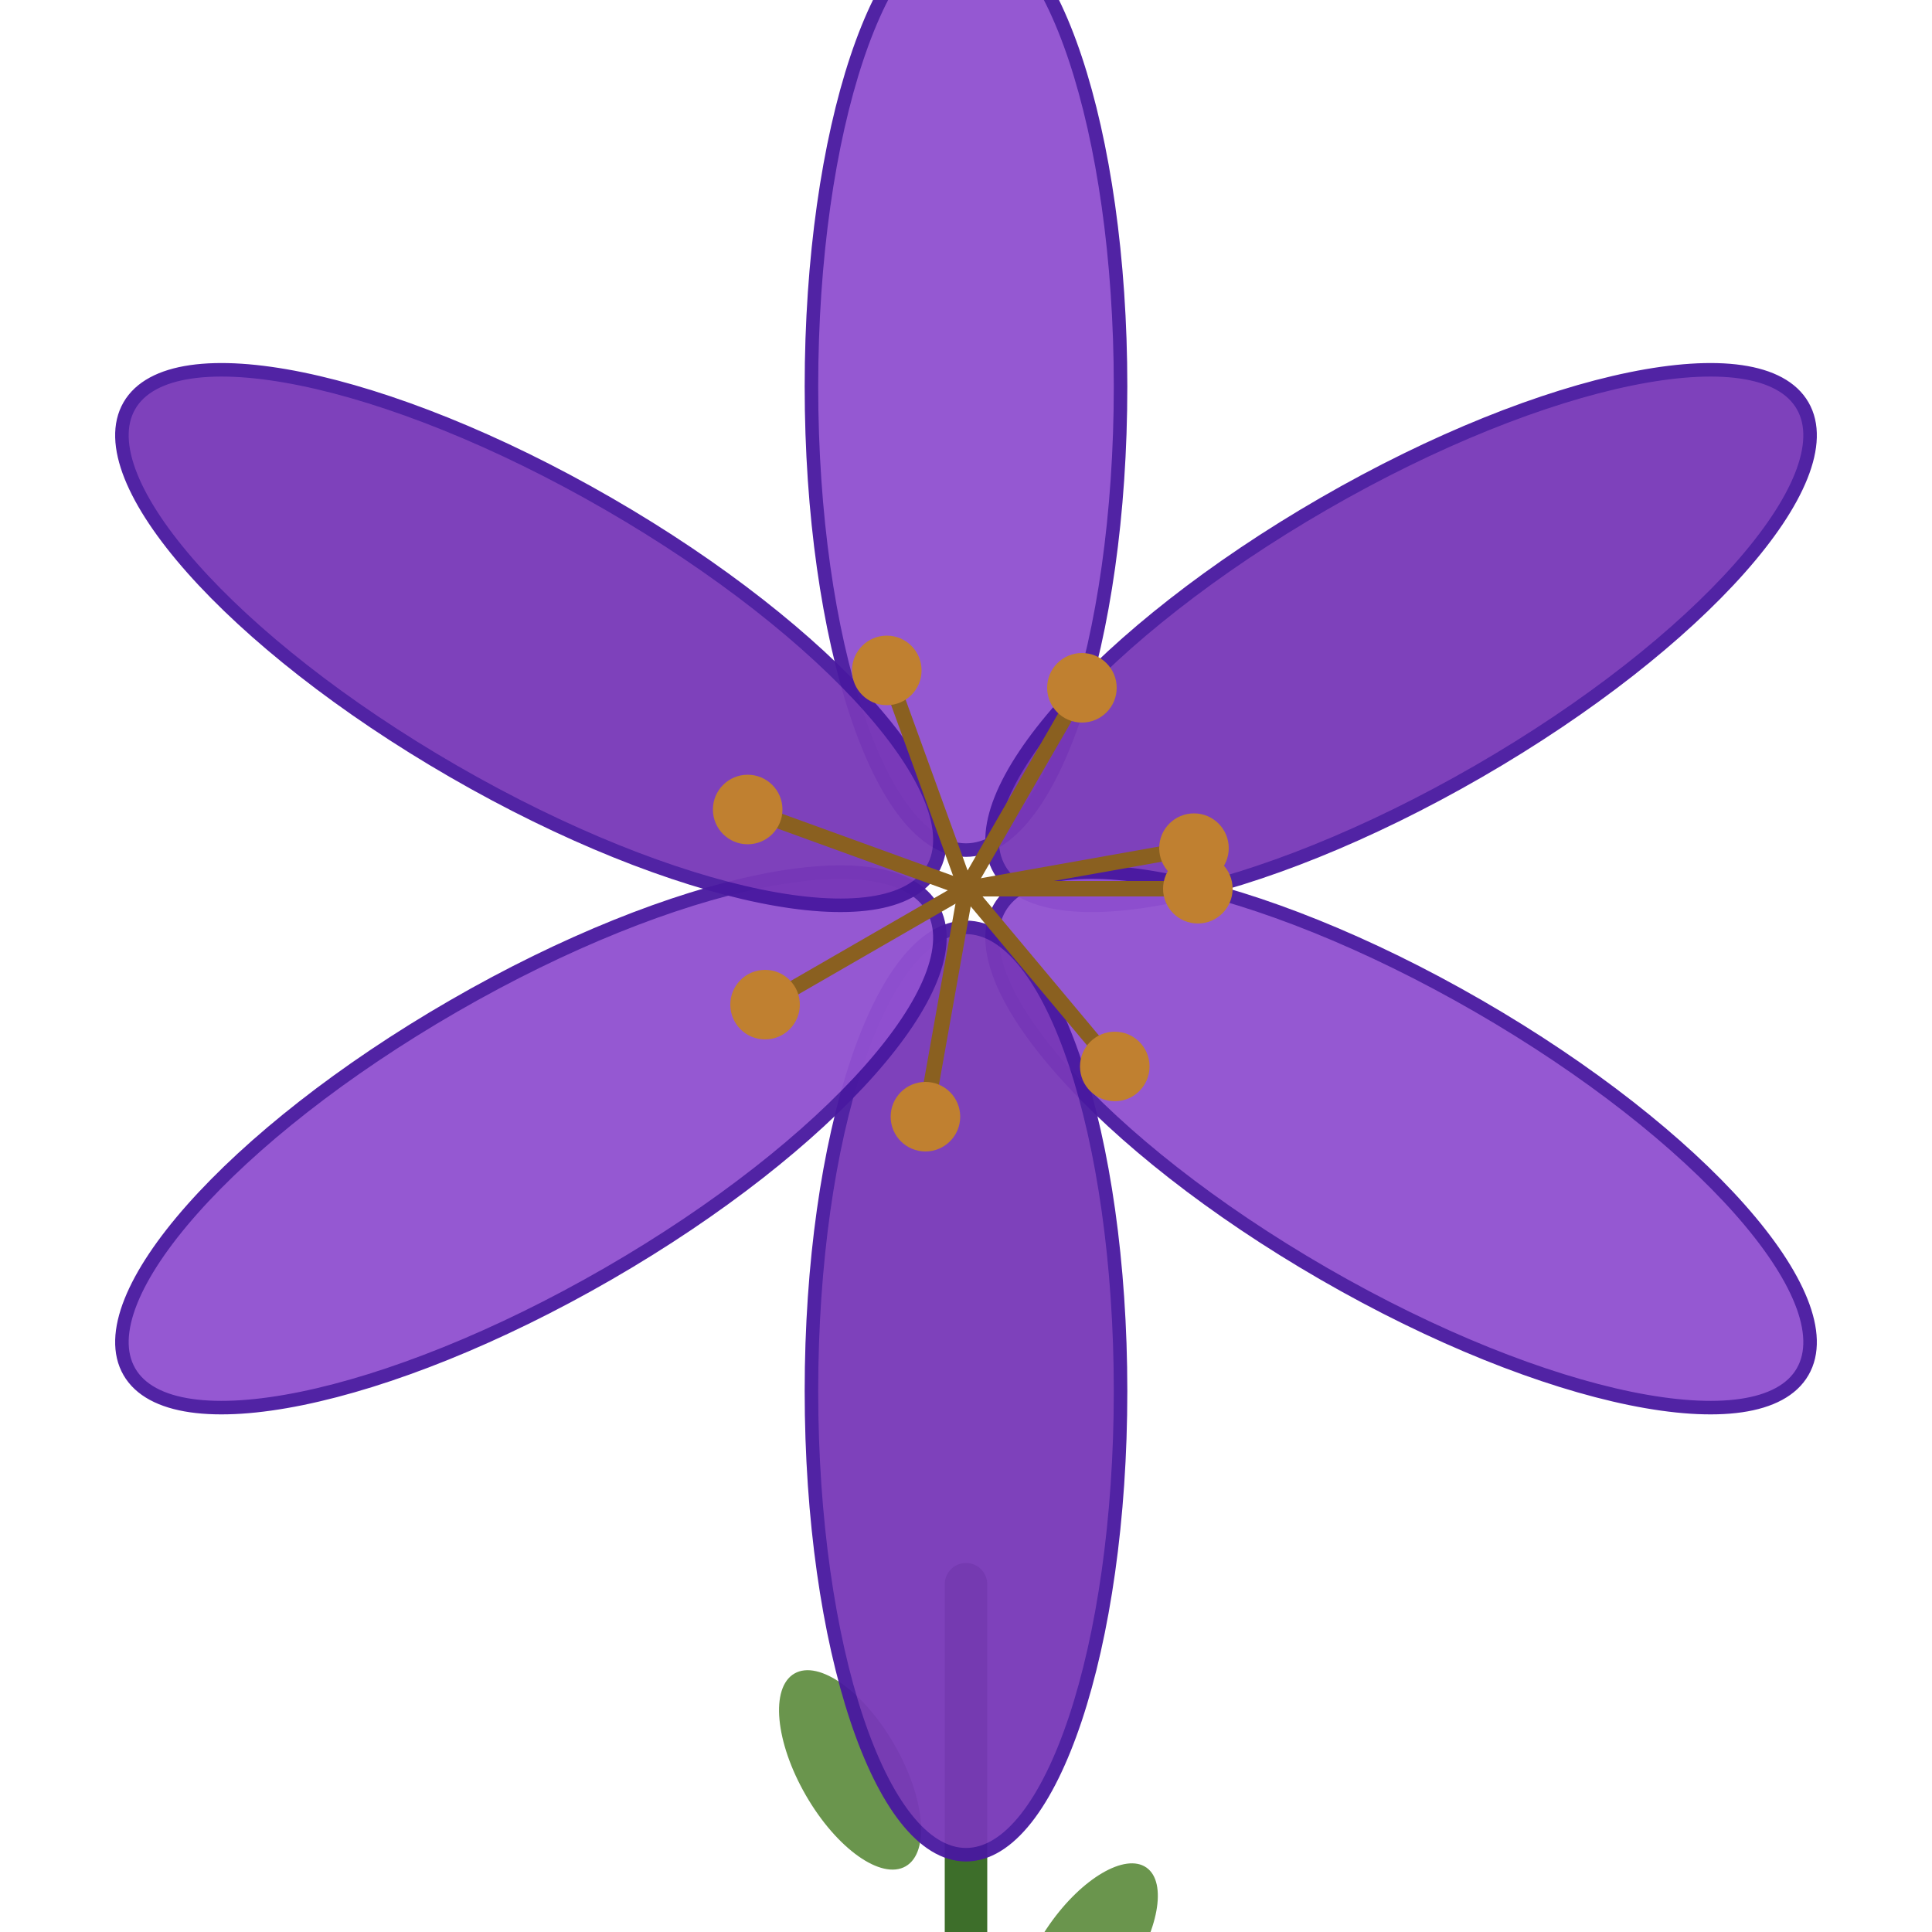
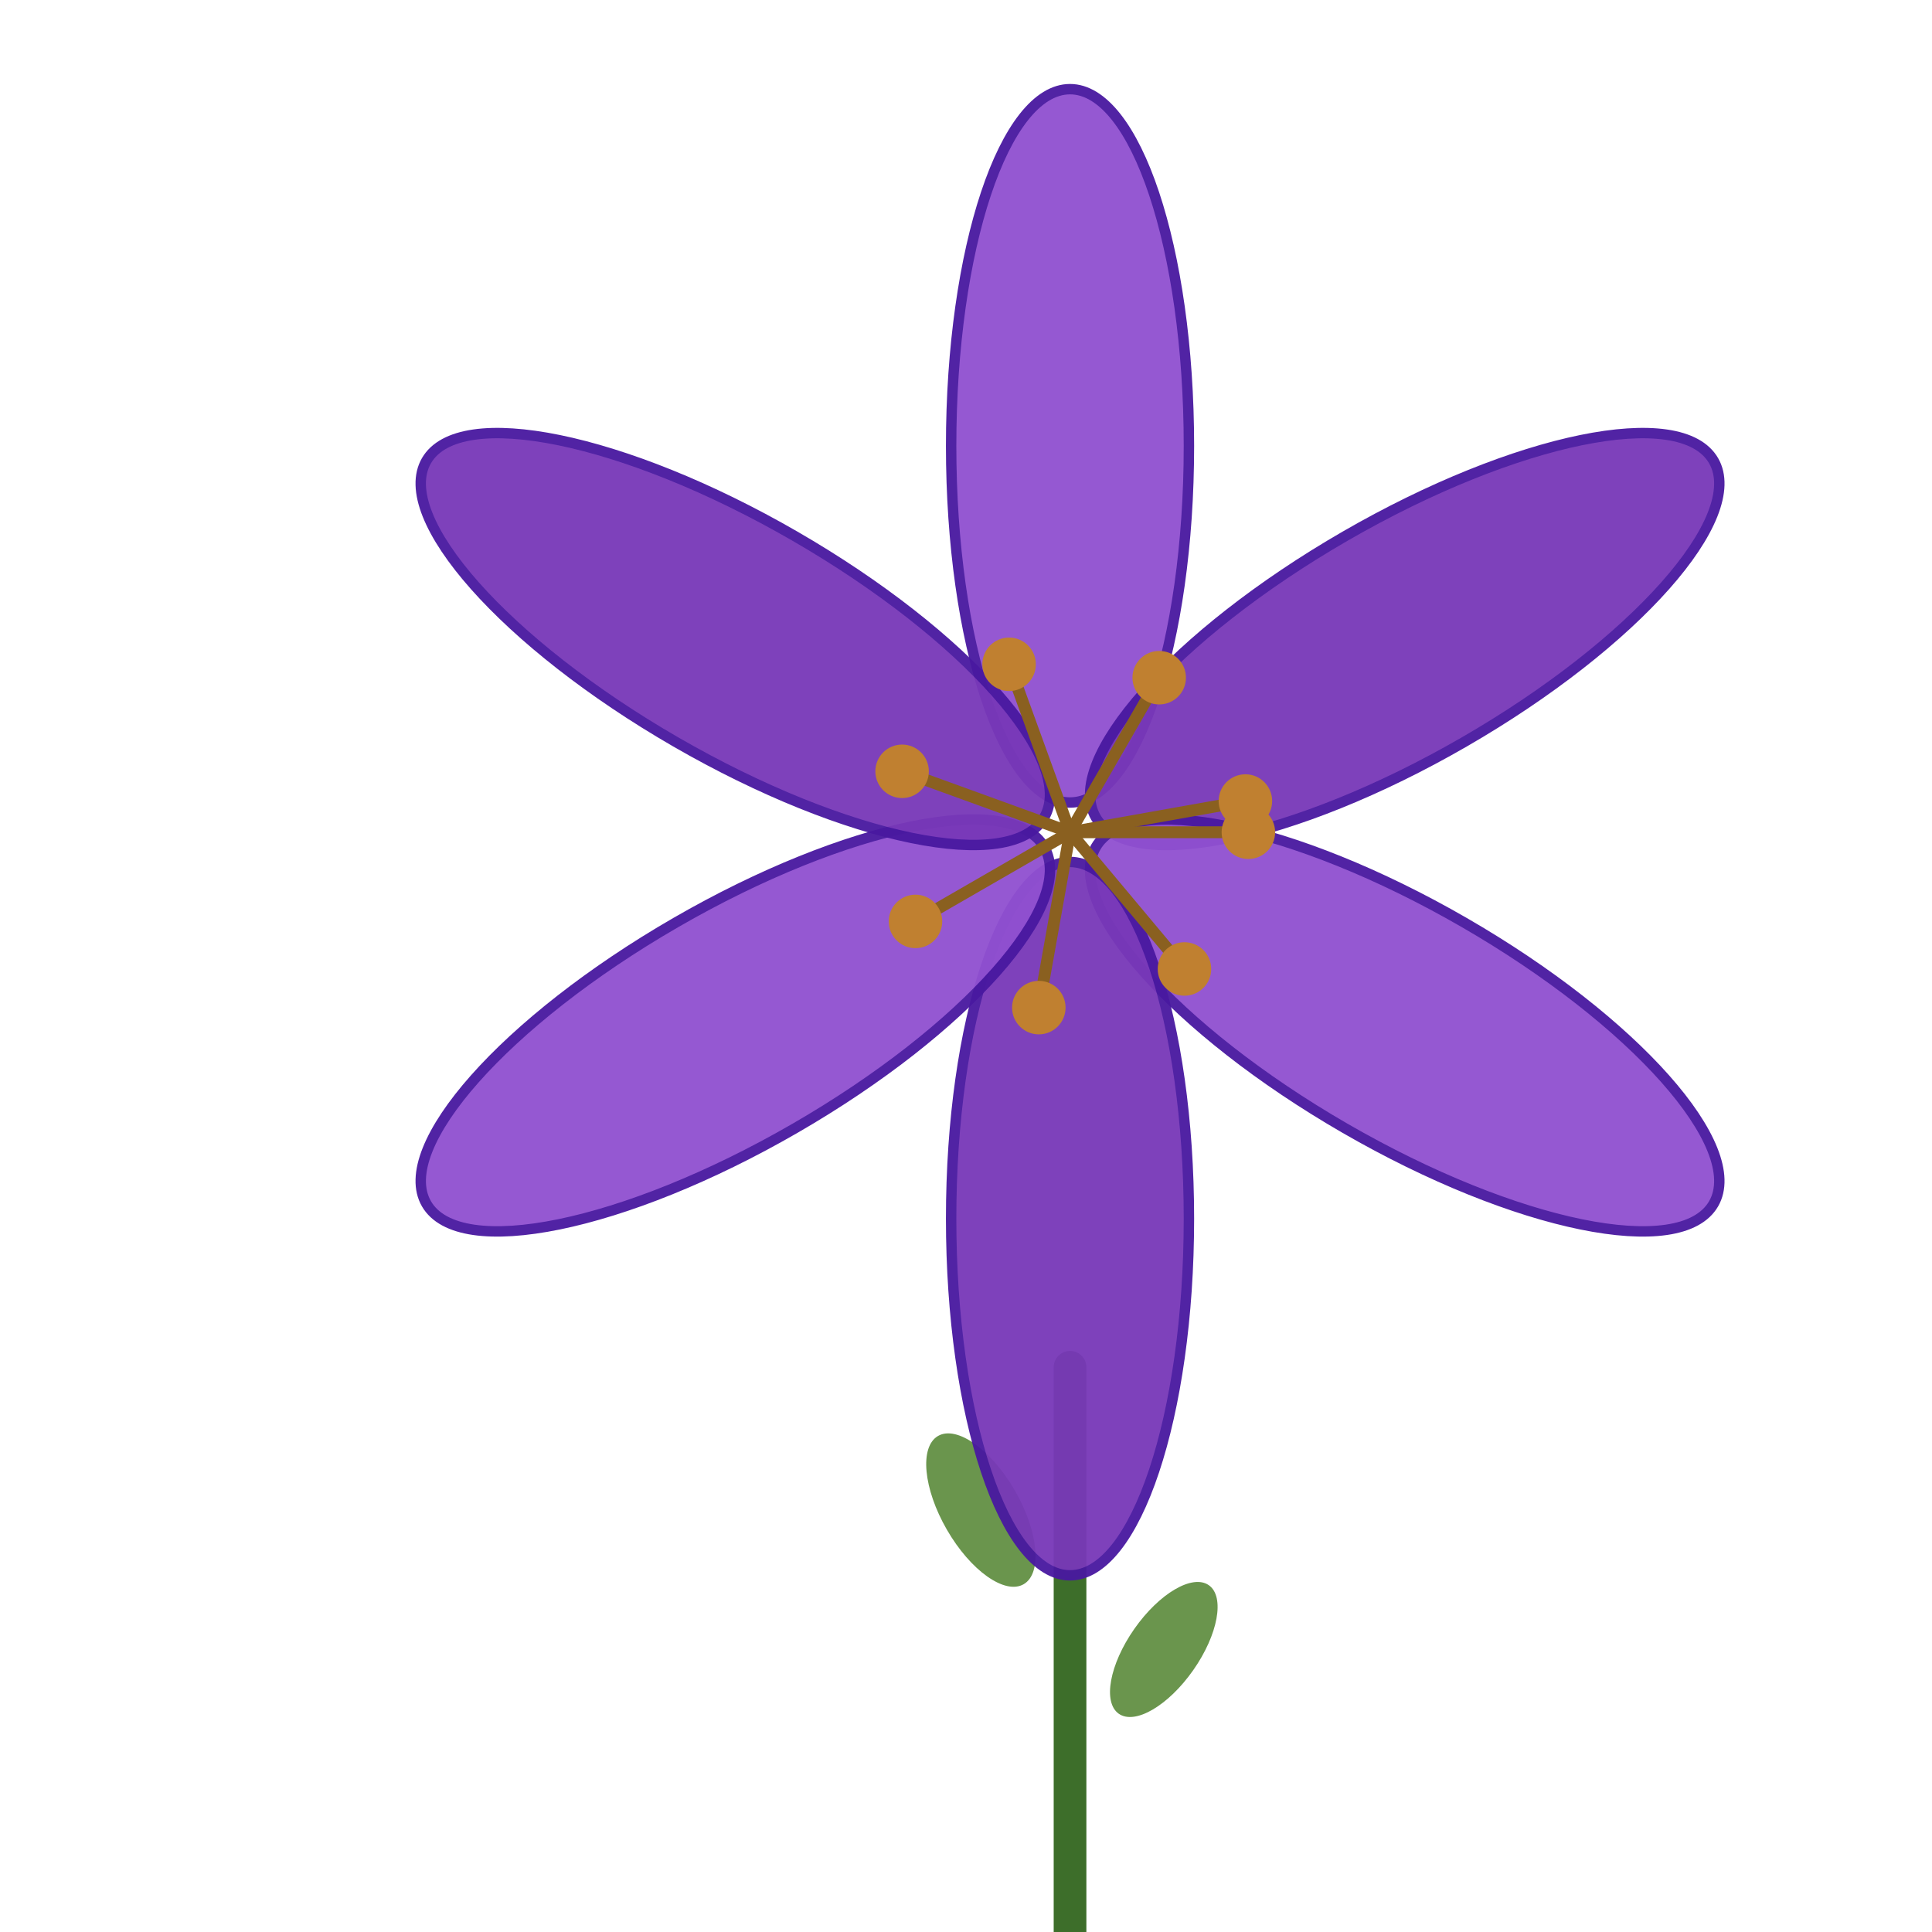
- <svg xmlns="http://www.w3.org/2000/svg" viewBox="0 0 100 100" width="100" height="100">
+ <svg xmlns="http://www.w3.org/2000/svg" viewBox="-2 -10 90 130" width="100" height="100">
  <line x1="50" y1="82" x2="50" y2="121" stroke="#3d6e2a" stroke-width="2.2" stroke-linecap="round" />
  <ellipse cx="44.00" cy="91.61" rx="2.64" ry="5.76" transform="rotate(-30.0 44.00 91.61)" fill="#5a8a3a" opacity="0.9" />
  <ellipse cx="56.31" cy="100.99" rx="2.42" ry="5.28" transform="rotate(35.0 56.31 100.99)" fill="#5a8a3a" opacity="0.9" />
  <ellipse cx="50.00" cy="20.00" rx="8" ry="24" transform="rotate(0.0 50.00 20.00)" fill="#9050d0" stroke="#4818a0" stroke-width="0.7" opacity="0.95" />
  <ellipse cx="72.52" cy="33.00" rx="8" ry="24" transform="rotate(60.0 72.52 33.00)" fill="#7838b8" stroke="#4818a0" stroke-width="0.7" opacity="0.95" />
  <ellipse cx="72.52" cy="59.00" rx="8" ry="24" transform="rotate(120.0 72.52 59.00)" fill="#9050d0" stroke="#4818a0" stroke-width="0.7" opacity="0.95" />
  <ellipse cx="50.00" cy="72.00" rx="8" ry="24" transform="rotate(180.0 50.00 72.00)" fill="#7838b8" stroke="#4818a0" stroke-width="0.7" opacity="0.95" />
  <ellipse cx="27.48" cy="59.00" rx="8" ry="24" transform="rotate(240.0 27.48 59.00)" fill="#9050d0" stroke="#4818a0" stroke-width="0.7" opacity="0.95" />
  <ellipse cx="27.48" cy="33.00" rx="8" ry="24" transform="rotate(300.0 27.48 33.00)" fill="#7838b8" stroke="#4818a0" stroke-width="0.7" opacity="0.95" />
  <line x1="50" y1="46" x2="62.0" y2="46.0" stroke="#8a6020" stroke-width="0.8" />
  <circle cx="62.0" cy="46.0" r="1.8" fill="#c08030" />
  <line x1="50" y1="46" x2="57.7" y2="55.2" stroke="#8a6020" stroke-width="0.8" />
  <circle cx="57.7" cy="55.2" r="1.8" fill="#c08030" />
  <line x1="50" y1="46" x2="47.9" y2="57.8" stroke="#8a6020" stroke-width="0.8" />
  <circle cx="47.9" cy="57.8" r="1.8" fill="#c08030" />
  <line x1="50" y1="46" x2="39.6" y2="52.0" stroke="#8a6020" stroke-width="0.8" />
  <circle cx="39.6" cy="52.0" r="1.8" fill="#c08030" />
  <line x1="50" y1="46" x2="38.7" y2="41.9" stroke="#8a6020" stroke-width="0.8" />
  <circle cx="38.7" cy="41.9" r="1.8" fill="#c08030" />
  <line x1="50" y1="46" x2="45.9" y2="34.7" stroke="#8a6020" stroke-width="0.8" />
  <circle cx="45.9" cy="34.7" r="1.8" fill="#c08030" />
  <line x1="50" y1="46" x2="56.0" y2="35.6" stroke="#8a6020" stroke-width="0.8" />
  <circle cx="56.0" cy="35.6" r="1.8" fill="#c08030" />
  <line x1="50" y1="46" x2="61.8" y2="43.9" stroke="#8a6020" stroke-width="0.8" />
  <circle cx="61.8" cy="43.9" r="1.8" fill="#c08030" />
</svg>
